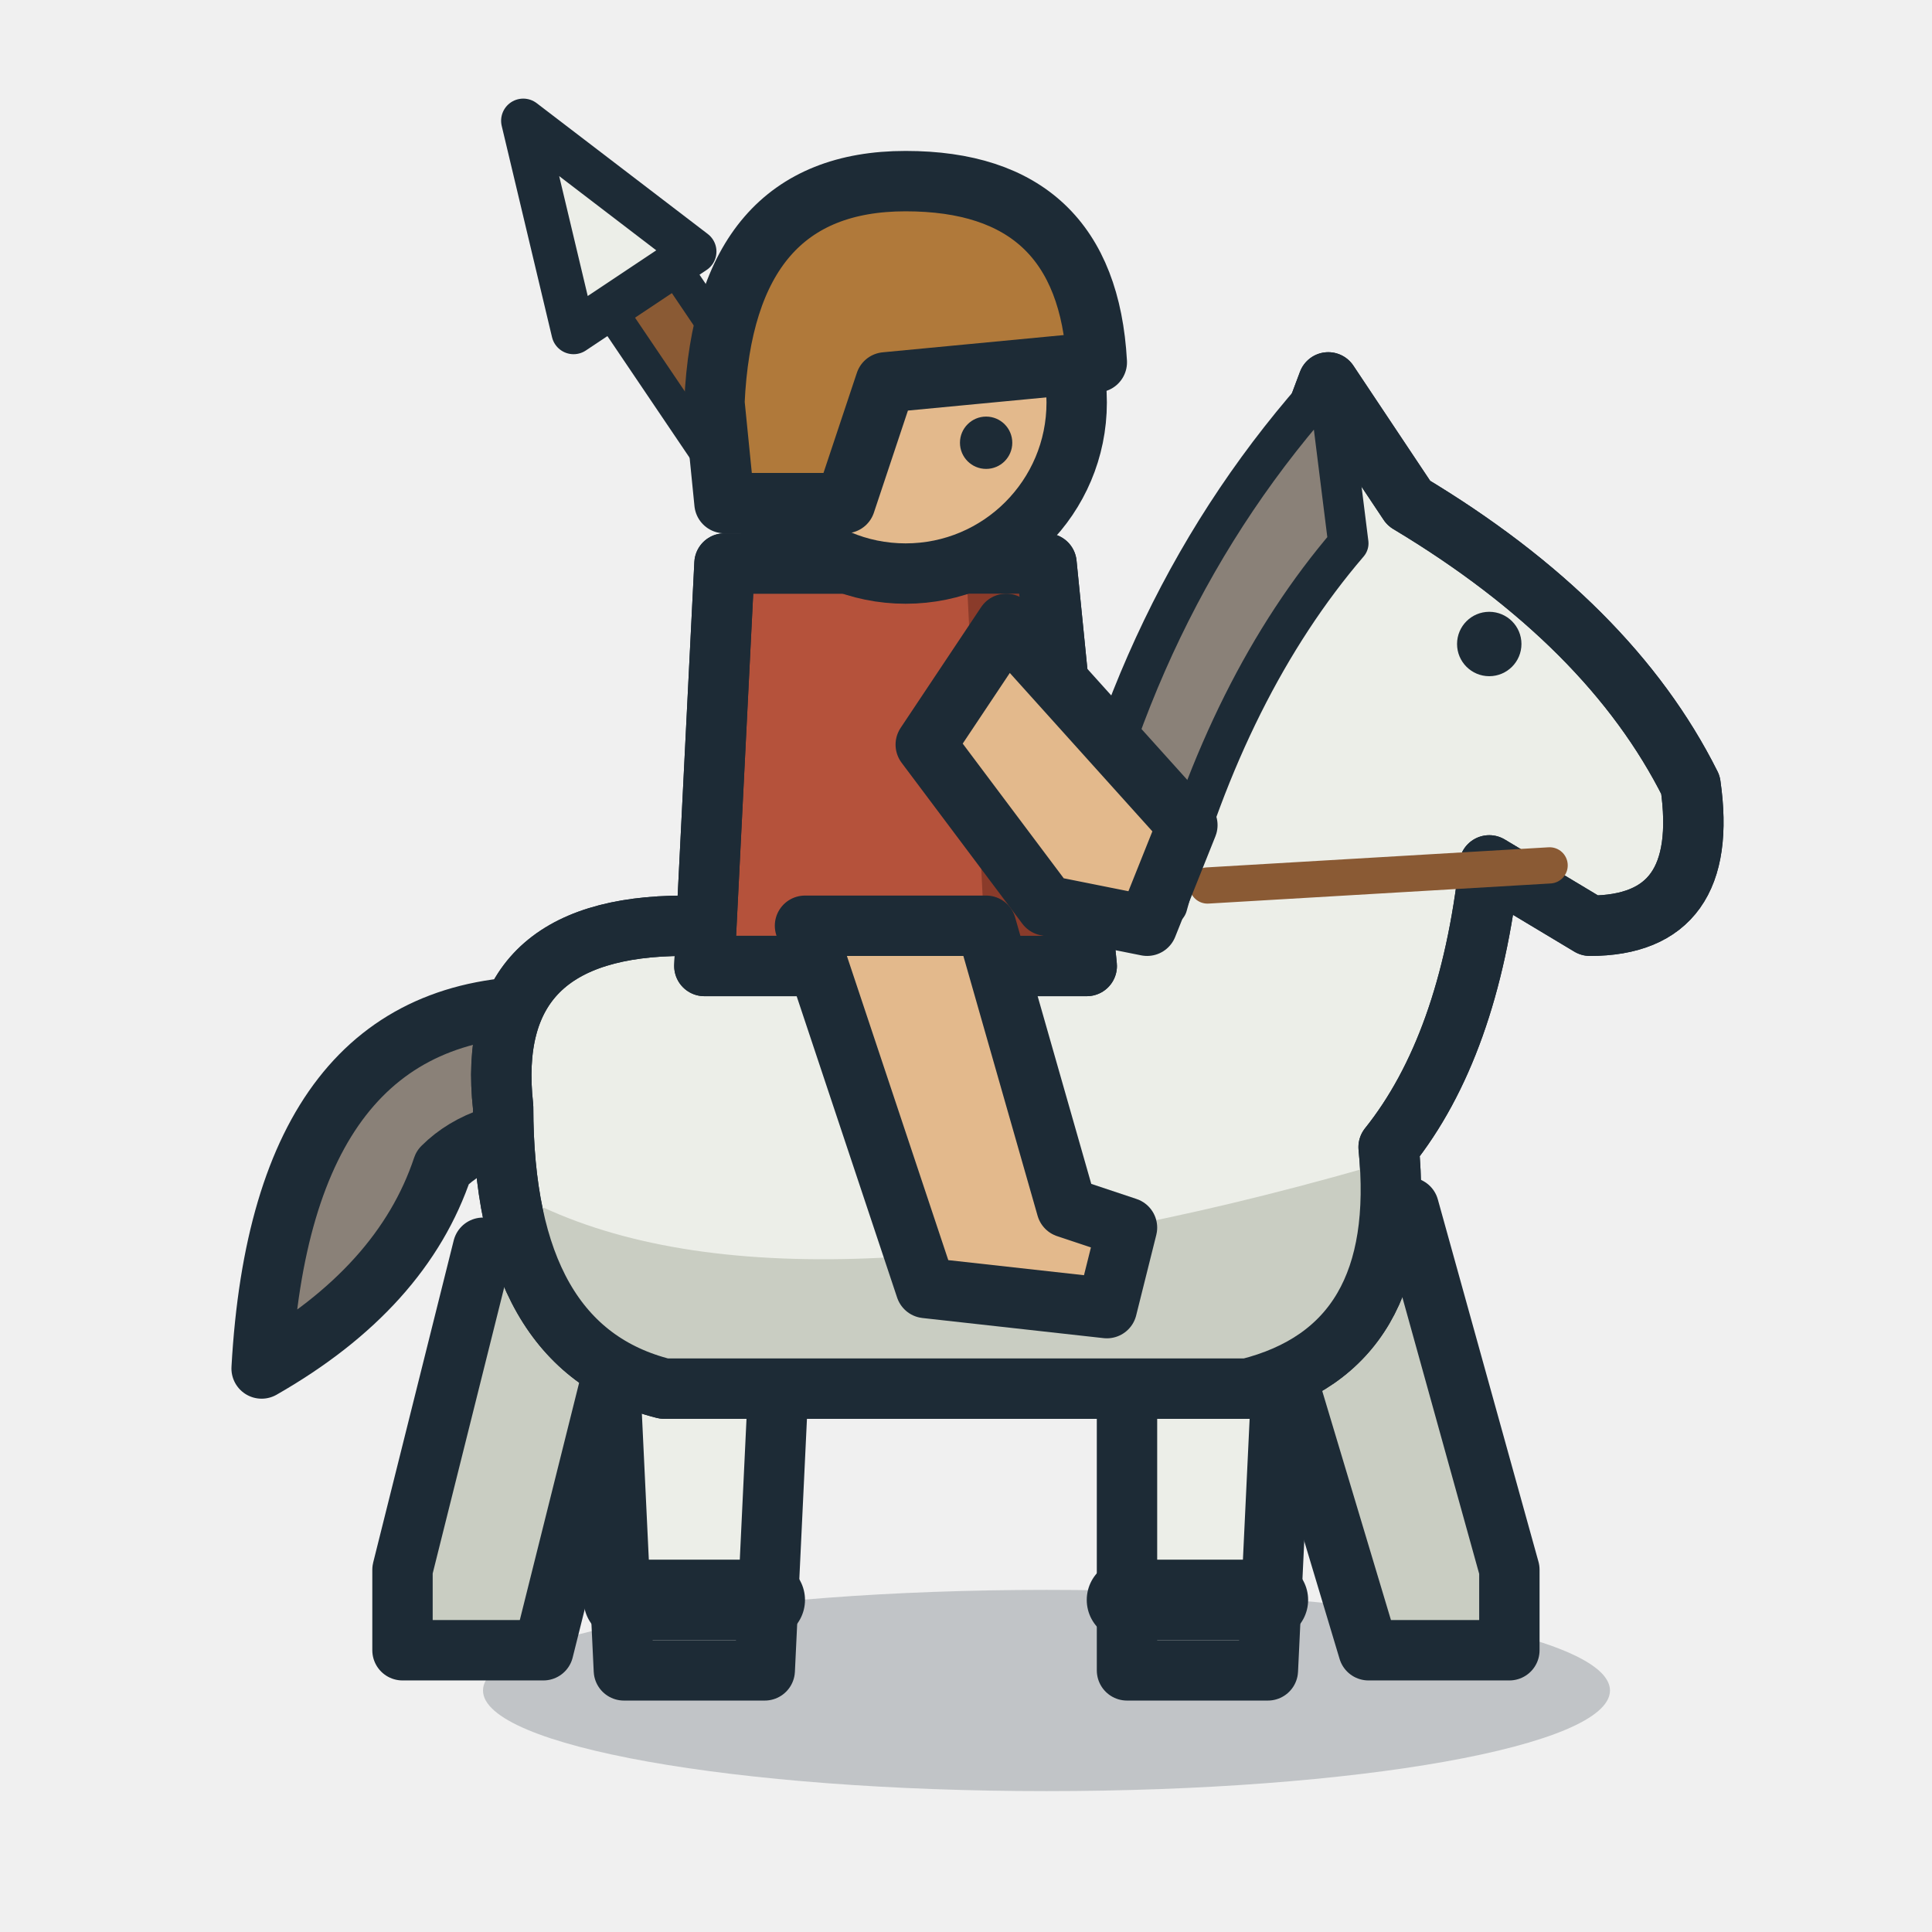
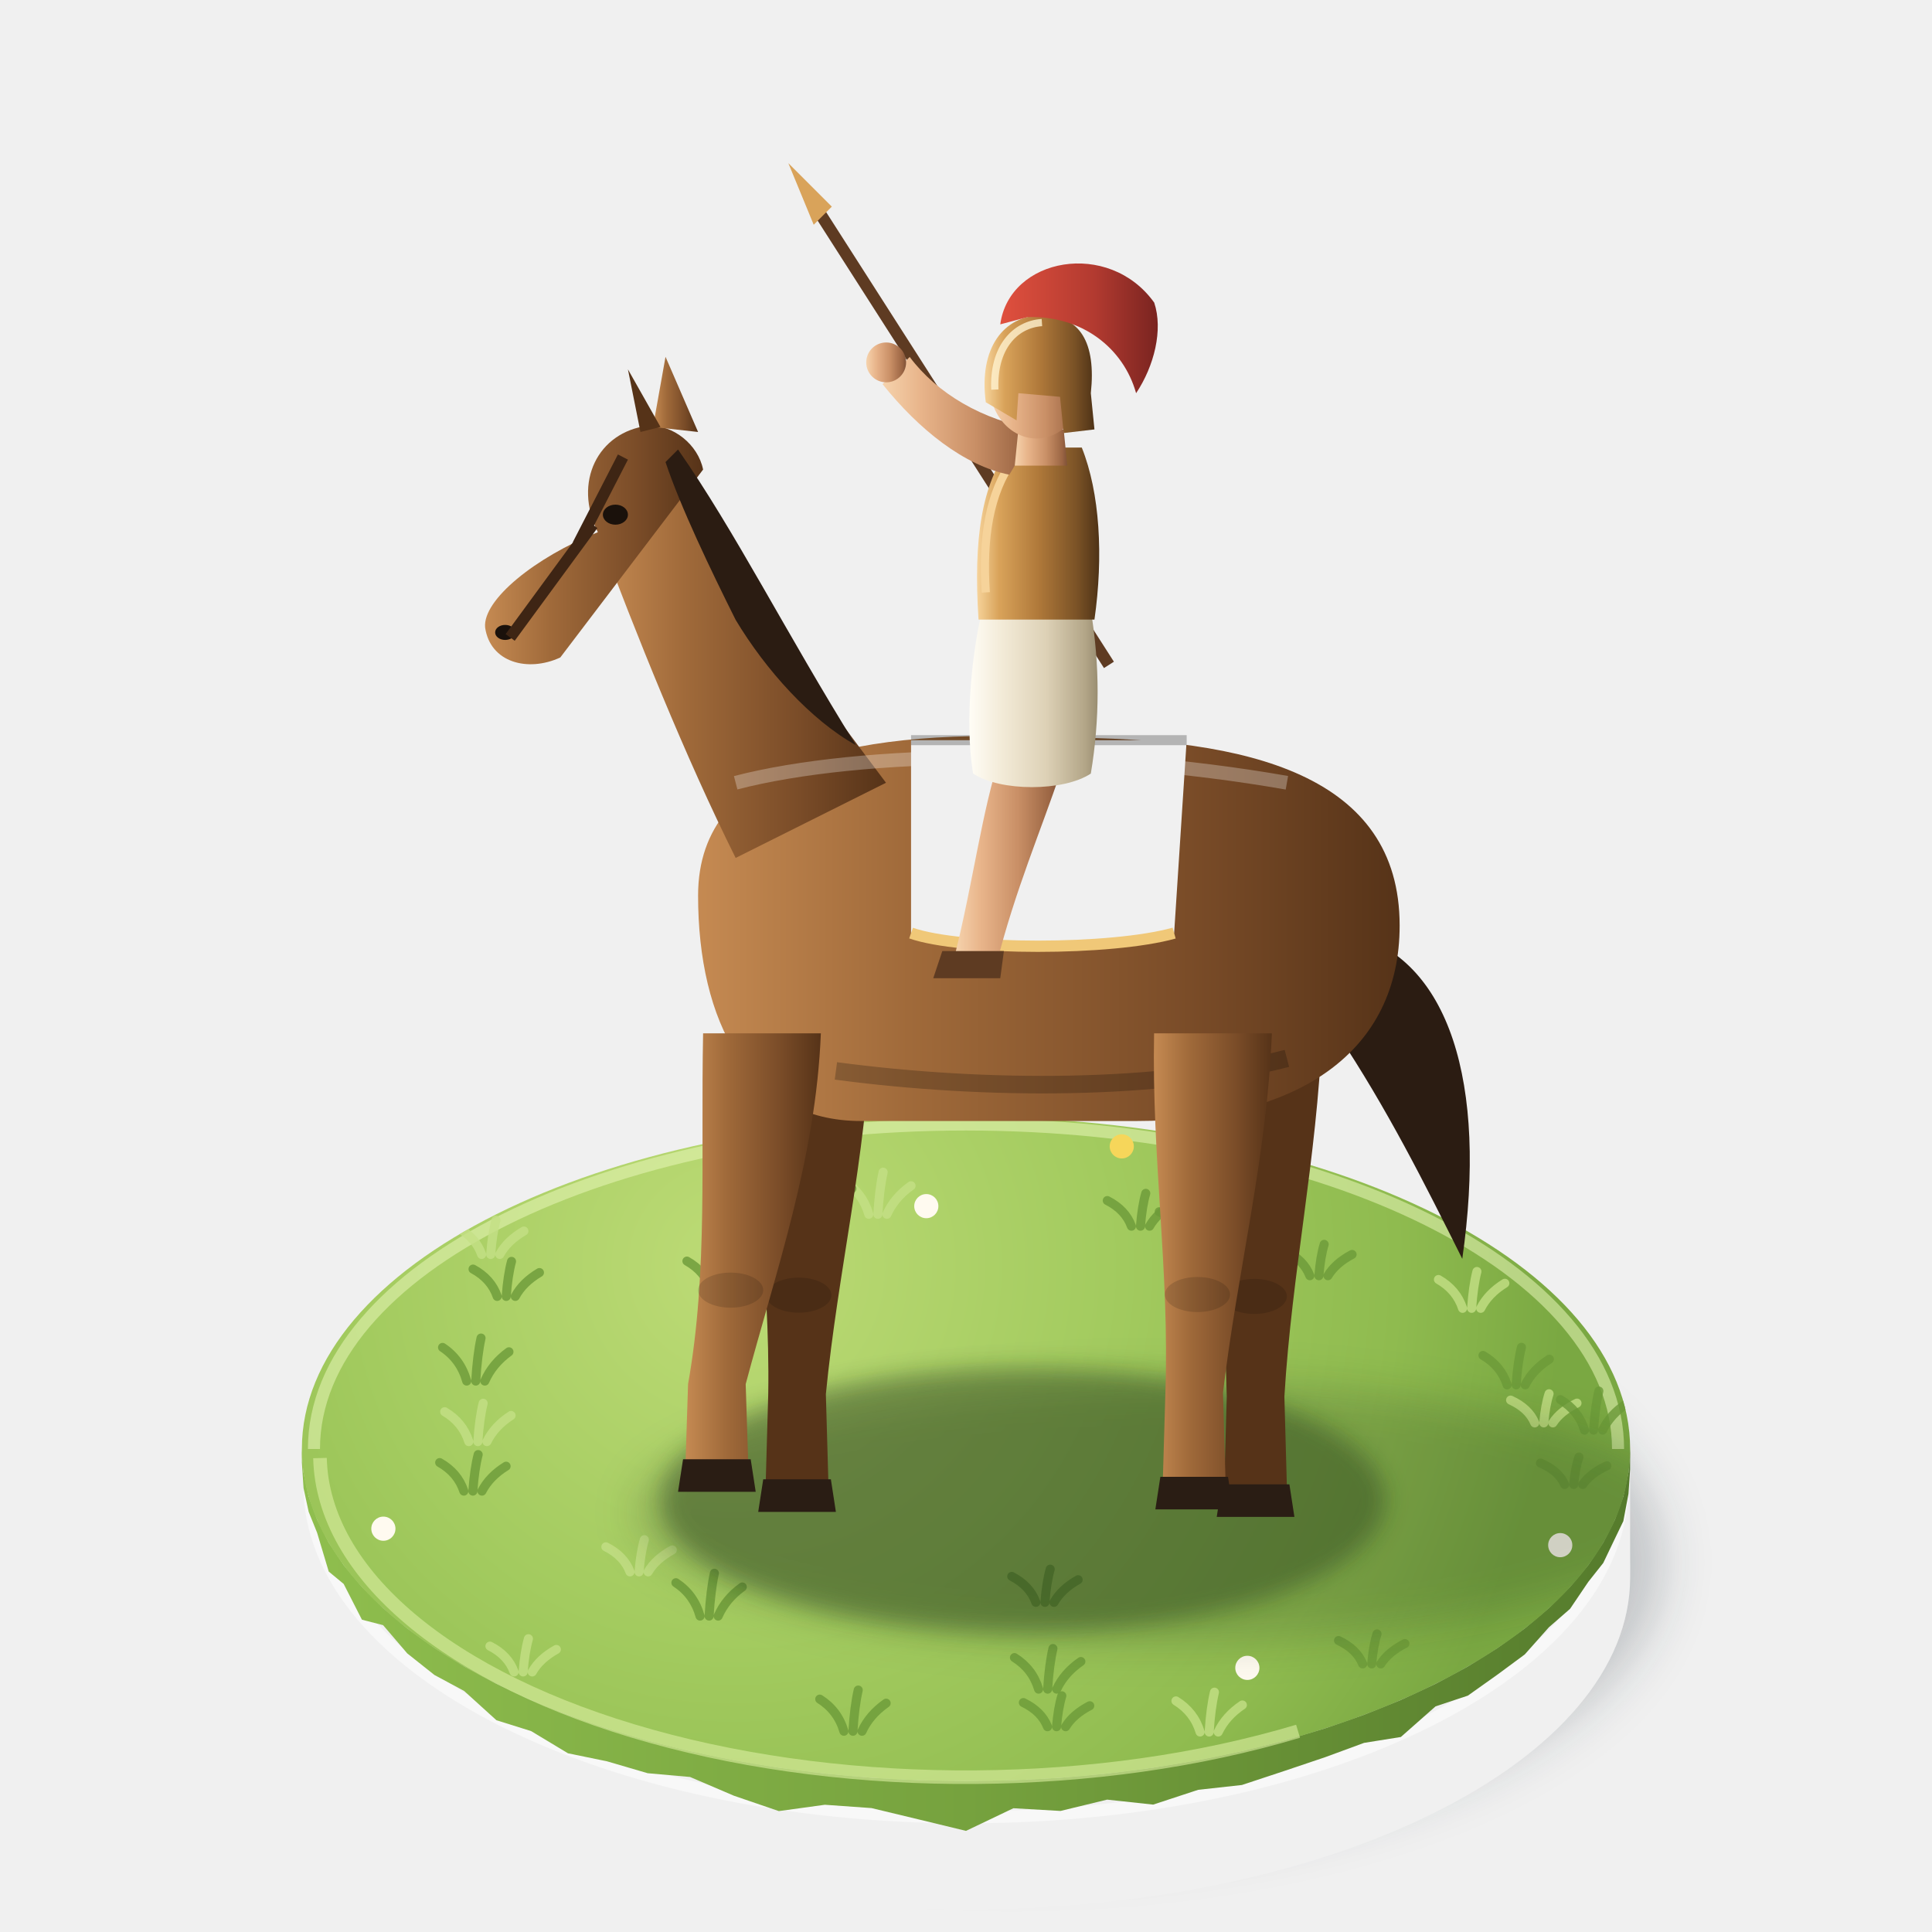
- <svg xmlns="http://www.w3.org/2000/svg" viewBox="0 0 96 96">
-   <ellipse cx="52" cy="84" rx="28" ry="5" fill="#1d2b36" opacity="0.22" />
-   <g stroke="#1d2b36" stroke-width="3" stroke-linejoin="round" stroke-linecap="round">
-     <path d="M27 50 Q14 50 13 68 Q20 64 22 58 Q24 56 28 56 Z" fill="#8a8178" />
-     <path d="M62 62 L70 60 L75 78 L75 82 L68 82 Z" fill="#c9cdc2" />
-     <path d="M24 62 L32 62 L27 82 L20 82 L20 78 Z" fill="#c9cdc2" />
-     <path d="M56 62 L64 62 L63 83 L56 83 Z" fill="#eceee8" />
-     <path d="M30 62 L39 62 L38 83 L31 83 Z" fill="#eceee8" />
-     <path d="M56 79.5 L63 79.5 M31 79.5 L38 79.5" fill="none" stroke-width="4" />
-     <line x1="56" y1="50" x2="31" y2="13" stroke-width="5.5" />
-     <line x1="56" y1="50" x2="31" y2="13" stroke="#8a5a34" stroke-width="2.2" />
-     <path d="M26 6 L34.5 12.5 L28.5 16.5 Z" fill="#eceee8" stroke-width="2.2" />
-     <path d="M25 55 Q24 46 34 46 L54 46 Q60 38 63 27 L66 19 L70 25 Q80 31 84 39 Q85 46 79 46 L74 43 Q73 52 69 57 Q70 67 62 69 L33 69 Q25 67 25 55 Z" fill="#eceee8" />
-     <path d="M27 60 Q40 66 68 58 Q69 67 62 69 L33 69 Q27 67 27 60 Z" fill="#c9cdc2" stroke="none" />
-     <path d="M25 55 Q24 46 34 46 L54 46 Q60 38 63 27 L66 19 L70 25 Q80 31 84 39 Q85 46 79 46 L74 43 Q73 52 69 57 Q70 67 62 69 L33 69 Q25 67 25 55 Z" fill="none" />
-     <path d="M66 19 Q56 30 53 46 L58 45 Q61 34 67 27 Z" fill="#8a8178" stroke-width="2" />
-     <circle cx="74" cy="32" r="1.6" fill="#1d2b36" stroke="none" />
-     <path d="M77 43 L60 44" fill="none" stroke="#8a5a34" stroke-width="1.8" />
-     <path d="M36 28 L52 28 L54 48 L35 48 Z" fill="#b5523b" />
-     <path d="M48 28 L52 28 L54 48 L49 48 Z" fill="#8a3b2a" stroke="none" />
-     <path d="M36 28 L52 28 L54 48 L35 48 Z" fill="none" />
-     <path d="M40 46 L49 46 L53 60 L56 61 L55 65 L46 64 Z" fill="#e3b98c" />
-     <path d="M50 31 L59 41 L57 46 L52 45 L46 37 Z" fill="#e3b98c" />
-     <circle cx="45" cy="20" r="8.5" fill="#e3b98c" />
-     <circle cx="49" cy="22" r="1.3" fill="#1d2b36" stroke="none" />
-     <path d="M35.5 20 Q36 9 45 9 Q54 9 54.5 18 L44 19 L42 25 L36 25 Z" fill="#b0793a" />
+ <svg xmlns="http://www.w3.org/2000/svg" viewBox="0 0 128 128">
+   <defs>
+     <filter id="horseman-blur1_6" x="-40%" y="-40%" width="180%" height="180%">
+       <feGaussianBlur stdDeviation="1.6" />
+     </filter>
+     <linearGradient id="horseman-own" gradientUnits="userSpaceOnUse" x1="20" y1="0" x2="108" y2="0">
+       <stop offset="0" stop-color="#ffffff" />
+       <stop offset="0.3" stop-color="#e6e6e6" />
+       <stop offset="0.6" stop-color="#c4c4c4" />
+       <stop offset="0.86" stop-color="#9a9a9a" />
+       <stop offset="1" stop-color="#747474" />
+     </linearGradient>
+     <linearGradient id="horseman-lip" gradientUnits="userSpaceOnUse" x1="20" y1="0" x2="108" y2="0">
+       <stop offset="0" stop-color="#8fbe4e" />
+       <stop offset="0.5" stop-color="#76a23e" />
+       <stop offset="1" stop-color="#557b2c" />
+     </linearGradient>
+     <radialGradient id="horseman-grass" gradientUnits="userSpaceOnUse" cx="48.6" cy="83.9" r="55">
+       <stop offset="0" stop-color="#bddb76" />
+       <stop offset="0.45" stop-color="#a3cb5f" />
+       <stop offset="0.8" stop-color="#8fbb4f" />
+       <stop offset="1" stop-color="#7aa842" />
+     </radialGradient>
+     <clipPath id="horseman-top">
+       <ellipse cx="64" cy="96" rx="44" ry="22" />
+     </clipPath>
+     <filter id="horseman-blur1_4" x="-40%" y="-40%" width="180%" height="180%">
+       <feGaussianBlur stdDeviation="1.4" />
+     </filter>
+     <filter id="horseman-blur0_7" x="-40%" y="-40%" width="180%" height="180%">
+       <feGaussianBlur stdDeviation="0.7" />
+     </filter>
+     <linearGradient id="horseman-uhorsea06a3a" x1="0" y1="0" x2="1" y2="0">
+       <stop offset="0" stop-color="#c58a52" />
+       <stop offset="0.3" stop-color="#a06a3a" />
+       <stop offset="0.7" stop-color="#7a4c28" />
+       <stop offset="1" stop-color="#563318" />
+     </linearGradient>
+     <linearGradient id="horseman-uacc" x1="0" y1="0" x2="1" y2="0">
+       <stop offset="0" stop-color="#ffffff" />
+       <stop offset="0.35" stop-color="#e6e6e6" />
+       <stop offset="0.7" stop-color="#9a9a9a" />
+       <stop offset="1" stop-color="#747474" />
+     </linearGradient>
+     <linearGradient id="horseman-uskin" x1="0" y1="0" x2="1" y2="0">
+       <stop offset="0" stop-color="#f6d3ad" />
+       <stop offset="0.25" stop-color="#e8b48a" />
+       <stop offset="0.6" stop-color="#c98f66" />
+       <stop offset="0.9" stop-color="#9c6644" />
+       <stop offset="1" stop-color="#7f5238" />
+     </linearGradient>
+     <linearGradient id="horseman-umetal" x1="0" y1="0" x2="1" y2="0">
+       <stop offset="0" stop-color="#f6d39a" />
+       <stop offset="0.18" stop-color="#d9a35a" />
+       <stop offset="0.5" stop-color="#b0793a" />
+       <stop offset="0.82" stop-color="#7a5226" />
+       <stop offset="1" stop-color="#4e3216" />
+     </linearGradient>
+     <linearGradient id="horseman-utunic" x1="0" y1="0" x2="1" y2="0">
+       <stop offset="0" stop-color="#fffdf6" />
+       <stop offset="0.25" stop-color="#f3ebd8" />
+       <stop offset="0.6" stop-color="#ddd1b6" />
+       <stop offset="0.9" stop-color="#b3a688" />
+       <stop offset="1" stop-color="#9a8e72" />
+     </linearGradient>
+     <linearGradient id="horseman-ucrest" x1="0" y1="0" x2="1" y2="0">
+       <stop offset="0" stop-color="#e0503e" />
+       <stop offset="0.6" stop-color="#b23a30" />
+       <stop offset="1" stop-color="#7a2420" />
+     </linearGradient>
+     <filter id="horseman-blk" color-interpolation-filters="sRGB">
+       <feColorMatrix type="matrix" values="0 0 0 0 0 0 0 0 0 0 0 0 0 0 0 0 0 0 1 0" />
+     </filter>
+     <mask id="horseman-hole1" maskUnits="userSpaceOnUse" x="-2000" y="-2000" width="4000" height="4000">
+       <rect x="-2000" y="-2000" width="4000" height="4000" fill="#fff" />
+       <g filter="url(#horseman-blk)">
+         <path d="M20,96.5 A44,22 0 0 0 108,96.5 L108,104.5 A44,22 0 0 1 20,104.5Z" fill="url(#horseman-own)" />
+         <path d="M20,103.1 A44,22 0 0 0 108,103.1 L108,104.5 A44,22 0 0 1 20,104.5Z" fill="#4e4e4e" opacity="0.35" />
+       </g>
+     </mask>
+     <mask id="horseman-hole2" maskUnits="userSpaceOnUse" x="-2000" y="-2000" width="4000" height="4000">
+       <rect x="-2000" y="-2000" width="4000" height="4000" fill="#fff" />
+       <g filter="url(#horseman-blk)">
+         <g transform="translate(67 100) scale(0.83)">
+           <path d="M-8,-61.4 L14,-61.4 L13,-46 C8,-44.6 -4,-44.6 -8,-46Z" fill="url(#horseman-uacc)" />
+         </g>
+       </g>
+     </mask>
+     <mask id="horseman-hole3" maskUnits="userSpaceOnUse" x="-2000" y="-2000" width="4000" height="4000">
+       <rect x="-2000" y="-2000" width="4000" height="4000" fill="#fff" />
+       <g filter="url(#horseman-blk)">
+         <g transform="translate(68.67 51.25) scale(0.6)">
+           <path d="M2,-40 C10,-40 18,-34 24,-22 C19,-23 16,-20 13,-15 C11,-22 8,-28 2,-30Z" fill="url(#horseman-uacc)" />
+         </g>
+       </g>
+     </mask>
+   </defs>
+   <g>
+     <g mask="url(#horseman-hole3)">
+       <g mask="url(#horseman-hole2)">
+         <g mask="url(#horseman-hole1)">
+           <ellipse cx="67" cy="103.5" rx="43.12" ry="19.8" fill="#1d2b36" opacity="0.22" filter="url(#horseman-blur1_6)" />
+         </g>
+         <path d="M20.5,98.4 A43.5,22 0 0 0 107.5,98.4" fill="none" stroke="#fff" stroke-width="0.8" opacity="0.5" />
+         <path d="M20,96 L20.11,97.57 L20.45,99.13 L21.01,100.68 L21.78,102.2 L22.77,103.69 L23.98,105.14 L25.38,106.54 L26.98,107.89 L28.78,109.18 L30.75,110.41 L32.89,111.56 L35.19,112.63 L37.63,113.61 L40.21,114.51 L42.91,115.31 L45.72,116.01 L48.62,116.61 L51.6,117.11 L54.65,117.5 L57.74,117.78 L60.86,117.94 L64,118 L67.14,117.94 L70.26,117.78 L73.35,117.5 L76.4,117.11 L79.38,116.61 L82.28,116.01 L85.09,115.31 L87.79,114.51 L90.37,113.61 L92.81,112.63 L95.11,111.56 L97.25,110.41 L99.22,109.18 L101.02,107.89 L102.62,106.54 L104.02,105.14 L105.23,103.69 L106.22,102.2 L106.99,100.68 L107.55,99.13 L107.89,97.57 L108,96 L108,97.35 L107.89,98.97 L107.55,100.78 L106.99,101.94 L106.22,103.55 L105.23,104.8 L104.02,106.59 L102.62,107.81 L101.02,109.61 L99.22,110.94 L97.25,112.34 L95.11,113.05 L92.81,115.08 L90.37,115.47 L87.79,116.42 L85.09,117.33 L82.28,118.26 L79.38,118.58 L76.4,119.56 L73.35,119.23 L70.26,119.98 L67.14,119.8 L64,121.3 L60.86,120.54 L57.74,119.79 L54.65,119.57 L51.6,119.99 L48.62,118.97 L45.72,117.73 L42.91,117.48 L40.21,116.69 L37.63,116.16 L35.19,114.69 L32.89,113.97 L30.75,112.03 L28.78,110.97 L26.98,109.54 L25.38,107.67 L23.98,107.31 L22.77,104.94 L21.78,104.12 L21.01,101.55 L20.45,100.16 L20.11,98.59 L20,96.89Z" fill="url(#horseman-lip)" />
+         <ellipse cx="64" cy="96" rx="44" ry="22" fill="url(#horseman-grass)" />
+         <path d="M21.2,96.6 A42.8,21.4 0 0 0 86,114.7" fill="none" stroke="#dcefa2" stroke-width="0.9" opacity="0.6" />
+         <path d="M20.8,96 A43.2,21.5 0 0 1 107.2,96" fill="none" stroke="#e8f5b8" stroke-width="0.8" opacity="0.55" />
+         <g clip-path="url(#horseman-top)">
+           <path d="M68.63,106.16 q-0.4,-1.1 -1.6,-1.72 M69.23,106.16 q0.1,-1.32 0.35,-2.2 M69.83,106.16 q0.5,-0.88 1.6,-1.5" stroke="#6c9a38" stroke-width="0.6" stroke-linecap="round" fill="none" opacity="0.8" />
+           <path d="M31.06,95.51 q-0.4,-1.27 -1.6,-1.98 M31.66,95.51 q0.1,-1.53 0.35,-2.54 M32.26,95.51 q0.5,-1.02 1.6,-1.73" stroke="#c4e086" stroke-width="0.6" stroke-linecap="round" fill="none" opacity="0.8" />
+           <path d="M57.56,80.45 q-0.4,-1.39 -1.6,-2.17 M58.16,80.45 q0.1,-1.67 0.35,-2.79 M58.76,80.45 q0.5,-1.11 1.6,-1.89" stroke="#c4e086" stroke-width="0.6" stroke-linecap="round" fill="none" opacity="0.8" />
+           <path d="M103.66,98.35 q-0.4,-0.91 -1.6,-1.42 M104.26,98.35 q0.1,-1.09 0.35,-1.82 M104.86,98.35 q0.5,-0.73 1.6,-1.24" stroke="#6c9a38" stroke-width="0.6" stroke-linecap="round" fill="none" opacity="0.8" />
+           <path d="M30.73,98.79 q-0.4,-1.21 -1.6,-1.89 M31.33,98.79 q0.1,-1.45 0.35,-2.42 M31.93,98.79 q0.5,-0.97 1.6,-1.65" stroke="#6c9a38" stroke-width="0.6" stroke-linecap="round" fill="none" opacity="0.8" />
+           <path d="M34.06,110.77 q-0.4,-1.1 -1.6,-1.71 M34.66,110.77 q0.1,-1.32 0.35,-2.2 M35.26,110.77 q0.5,-0.88 1.6,-1.49" stroke="#c4e086" stroke-width="0.6" stroke-linecap="round" fill="none" opacity="0.8" />
+           <path d="M74.96,81.24 q-0.4,-1.09 -1.6,-1.7 M75.56,81.24 q0.1,-1.31 0.35,-2.18 M76.16,81.24 q0.5,-0.87 1.6,-1.48" stroke="#6c9a38" stroke-width="0.6" stroke-linecap="round" fill="none" opacity="0.8" />
+           <path d="M78.4,81.74 q-0.4,-0.94 -1.6,-1.46 M79,81.74 q0.1,-1.12 0.35,-1.87 M79.6,81.74 q0.5,-0.75 1.6,-1.27" stroke="#6c9a38" stroke-width="0.6" stroke-linecap="round" fill="none" opacity="0.8" />
+           <path d="M101.68,94.27 q-0.4,-0.96 -1.6,-1.51 M102.28,94.27 q0.1,-1.16 0.35,-1.93 M102.88,94.27 q0.5,-0.77 1.6,-1.31" stroke="#c4e086" stroke-width="0.6" stroke-linecap="round" fill="none" opacity="0.8" />
+           <path d="M53.64,80.7 q-0.4,-1.44 -1.6,-2.24 M54.24,80.7 q0.1,-1.72 0.35,-2.87 M54.84,80.7 q0.5,-1.15 1.6,-1.95" stroke="#6c9a38" stroke-width="0.6" stroke-linecap="round" fill="none" opacity="0.8" />
+           <path d="M68.81,111.91 q-0.4,-1.34 -1.6,-2.09 M69.41,111.91 q0.1,-1.61 0.35,-2.69 M70.01,111.91 q0.5,-1.07 1.6,-1.83" stroke="#6c9a38" stroke-width="0.6" stroke-linecap="round" fill="none" opacity="0.8" />
+           <path d="M31.91,83.11 q-0.4,-1.14 -1.6,-1.77 M32.51,83.11 q0.1,-1.36 0.35,-2.27 M33.11,83.11 q0.5,-0.91 1.6,-1.55" stroke="#c4e086" stroke-width="0.6" stroke-linecap="round" fill="none" opacity="0.8" />
+           <path d="M90.28,110.24 q-0.4,-0.99 -1.6,-1.55 M90.88,110.24 q0.1,-1.19 0.35,-1.99 M91.48,110.24 q0.5,-0.79 1.6,-1.35" stroke="#6c9a38" stroke-width="0.6" stroke-linecap="round" fill="none" opacity="0.8" />
+           <path d="M99.85,91.75 q-0.4,-1.25 -1.6,-1.95 M100.45,91.75 q0.1,-1.5 0.35,-2.49 M101.05,91.75 q0.5,-1 1.6,-1.7" stroke="#6c9a38" stroke-width="0.6" stroke-linecap="round" fill="none" opacity="0.8" />
+           <path d="M86.78,84.52 q-0.4,-1.04 -1.6,-1.62 M87.38,84.52 q0.1,-1.25 0.35,-2.08 M87.98,84.52 q0.5,-0.83 1.6,-1.41" stroke="#6c9a38" stroke-width="0.6" stroke-linecap="round" fill="none" opacity="0.8" />
+           <path d="M47.11,85.45 q-0.4,-1.22 -1.6,-1.9 M47.71,85.45 q0.1,-1.46 0.35,-2.44 M48.31,85.45 q0.5,-0.97 1.6,-1.66" stroke="#6c9a38" stroke-width="0.6" stroke-linecap="round" fill="none" opacity="0.8" />
+           <path d="M55.91,114.7 q-0.4,-1.37 -1.6,-2.13 M56.51,114.7 q0.1,-1.64 0.35,-2.73 M57.11,114.7 q0.5,-1.09 1.6,-1.86" stroke="#6c9a38" stroke-width="0.6" stroke-linecap="round" fill="none" opacity="0.8" />
+           <path d="M104.98,94.75 q-0.4,-1.3 -1.6,-2.02 M105.58,94.75 q0.1,-1.56 0.35,-2.59 M106.18,94.75 q0.5,-1.04 1.6,-1.76" stroke="#6c9a38" stroke-width="0.6" stroke-linecap="round" fill="none" opacity="0.8" />
+           <path d="M41.74,104.14 q-0.4,-1.06 -1.6,-1.66 M42.34,104.14 q0.1,-1.28 0.35,-2.13 M42.94,104.14 q0.5,-0.85 1.6,-1.45" stroke="#c4e086" stroke-width="0.6" stroke-linecap="round" fill="none" opacity="0.8" />
+           <path d="M79.51,114.75 q-0.4,-1.32 -1.6,-2.06 M80.11,114.75 q0.1,-1.58 0.35,-2.64 M80.71,114.75 q0.5,-1.05 1.6,-1.79" stroke="#c4e086" stroke-width="0.6" stroke-linecap="round" fill="none" opacity="0.8" />
+           <path d="M69.4,114.4 q-0.4,-1.02 -1.6,-1.6 M70,114.4 q0.1,-1.23 0.35,-2.05 M70.6,114.4 q0.5,-0.82 1.6,-1.39" stroke="#6c9a38" stroke-width="0.6" stroke-linecap="round" fill="none" opacity="0.8" />
+           <path d="M96.9,86.68 q-0.4,-1.22 -1.6,-1.91 M97.5,86.68 q0.1,-1.47 0.35,-2.44 M98.1,86.68 q0.5,-0.98 1.6,-1.66" stroke="#c4e086" stroke-width="0.6" stroke-linecap="round" fill="none" opacity="0.8" />
+           <path d="M46.38,107.07 q-0.4,-1.42 -1.6,-2.21 M46.98,107.07 q0.1,-1.7 0.35,-2.84 M47.58,107.07 q0.5,-1.14 1.6,-1.93" stroke="#6c9a38" stroke-width="0.6" stroke-linecap="round" fill="none" opacity="0.8" />
+           <path d="M30.92,91.5 q-0.4,-1.43 -1.6,-2.23 M31.52,91.5 q0.1,-1.71 0.35,-2.85 M32.12,91.5 q0.5,-1.14 1.6,-1.94" stroke="#6c9a38" stroke-width="0.6" stroke-linecap="round" fill="none" opacity="0.8" />
+           <path d="M51.38,79.52 q-0.4,-1.19 -1.6,-1.85 M51.98,79.52 q0.1,-1.42 0.35,-2.37 M52.58,79.52 q0.5,-0.95 1.6,-1.61" stroke="#6c9a38" stroke-width="0.6" stroke-linecap="round" fill="none" opacity="0.8" />
+           <path d="M32.94,85.89 q-0.4,-1.16 -1.6,-1.81 M33.54,85.89 q0.1,-1.39 0.35,-2.32 M34.14,85.89 q0.5,-0.93 1.6,-1.58" stroke="#6c9a38" stroke-width="0.6" stroke-linecap="round" fill="none" opacity="0.8" />
+           <circle cx="103.37" cy="102.37" r="0.8" fill="#fffaf0" />
+           <circle cx="74.32" cy="75.95" r="0.8" fill="#f6d65a" />
+           <circle cx="25.4" cy="101.28" r="0.8" fill="#fffaf0" />
+           <circle cx="82.64" cy="110.5" r="0.8" fill="#fffaf0" />
+           <circle cx="61.37" cy="79.91" r="0.8" fill="#fffaf0" />
+         </g>
+         <g clip-path="url(#horseman-top)">
+           <ellipse cx="76.9" cy="100.2" rx="34.8" ry="8.68" fill="#1f3315" opacity="0.21" filter="url(#horseman-blur1_4)" />
+           <ellipse cx="67.8" cy="99.4" rx="24" ry="8.76" fill="#1f3315" opacity="0.38" filter="url(#horseman-blur0_7)" />
+         </g>
+         <g transform="translate(67 100) scale(0.83)">
+           <path d="M-20.6,-38 C-20.8,-28 -19.24,-19 -19.4,-9.2 L-19.6,-2.2 L-14.6,-2.2 L-14.8,-9.2 C-13.84,-19 -11.6,-28 -11.2,-38Z" fill="#563318" />
+           <path d="M-19.8,-2.4 L-14.4,-2.4 L-14,0.2 L-20.2,0.2Z" fill="#2a1d14" />
+           <ellipse cx="-16.96" cy="-17.1" rx="2.6" ry="1.4" fill="#000" opacity="0.14" />
+         </g>
+         <g transform="translate(67 100) scale(0.83)">
+           <path d="M15.4,-38 C15.2,-28 17,-19 17.2,-9 L17,-1.8 L22,-1.8 L21.8,-9 C22.4,-19 24.4,-28 24.8,-38Z" fill="#563318" />
+           <path d="M16.8,-2 L22.2,-2 L22.6,0.6 L16.4,0.6Z" fill="#2a1d14" />
+           <ellipse cx="19.4" cy="-17" rx="2.6" ry="1.4" fill="#000" opacity="0.14" />
+         </g>
+         <g transform="translate(67 100) scale(0.83)">
+           <path d="M27,-46 C35,-44 38,-34 36,-20 C33,-26 30,-32 26,-38Z" fill="#2b1c12" />
+         </g>
+         <g transform="translate(67 100) scale(0.83)">
+           <path d="M-25,-49 C-25,-60 -12,-62.4 4,-61.6 C19,-61.6 31,-58.6 31,-46.6 C31,-36.6 23,-31 10,-31 L-12,-31 C-21,-31 -25,-39 -25,-49Z" fill="url(#horseman-uhorsea06a3a)" />
+           <path d="M-22,-52 C-26,-60 -30,-70 -33,-78 L-27,-82 C-22,-74 -16,-66 -10,-58Z" fill="url(#horseman-uhorsea06a3a)" />
+           <path d="M-33,-78 C-35,-82 -33,-86 -29,-86.5 C-27,-86.6 -25,-85 -24.6,-83 L-36,-68 C-38.6,-66.8 -41.6,-67.6 -42,-70.4 C-42.2,-72.6 -38,-76 -33,-78Z" fill="url(#horseman-uhorsea06a3a)" />
+           <path d="M-28.6,-86.4 L-27.6,-92 L-25,-86" fill="url(#horseman-uhorsea06a3a)" />
+           <path d="M-29.6,-86 L-30.6,-91 L-28,-86.4" fill="#563318" />
+           <ellipse cx="-31.6" cy="-79.4" rx="1" ry="0.8" fill="#1a110b" />
+           <ellipse cx="-40.4" cy="-70" rx="0.8" ry="0.6" fill="#1a110b" />
+           <path d="M-26.6,-84.6 C-22,-78 -18,-70 -12.4,-61 C-16,-63 -19.6,-67 -22,-71 C-24,-75 -26.4,-80 -27.6,-83.6Z" fill="#2b1c12" />
+           <path d="M-22,-58 C-12,-60.6 6,-60.8 22,-58" fill="none" stroke="#fff" stroke-width="1.1" opacity="0.28" />
+           <path d="M-14,-35 C-2,-33.4 12,-33.4 22,-36" fill="none" stroke="#000" stroke-width="1.4" opacity="0.22" />
+         </g>
+       </g>
+       <g transform="translate(67 100) scale(0.83)">
+         <path d="M-8,-46 C-4,-44.6 8,-44.6 13,-46" fill="none" stroke="#f0c878" stroke-width="0.9" />
+         <path d="M-8,-61.4 L14,-61.4" stroke="#000" stroke-width="0.8" opacity="0.25" />
+       </g>
+       <g transform="translate(67 100) scale(0.83)">
+         <path d="M-24.6,-38 C-24.8,-28 -24.2,-19 -25.8,-10 L-26,-3.8 L-21,-3.8 L-21.2,-10 C-18.8,-19 -15.6,-28 -15.2,-38Z" fill="url(#horseman-uhorsea06a3a)" />
+         <path d="M-26.2,-4 L-20.8,-4 L-20.4,-1.4 L-26.6,-1.4Z" fill="#2a1d14" />
+         <ellipse cx="-22.4" cy="-17.5" rx="2.6" ry="1.4" fill="#000" opacity="0.14" />
+       </g>
+       <g transform="translate(67 100) scale(0.83)">
+         <path d="M11.4,-38 C11.2,-28 12.64,-19 12.3,-9.3 L12.1,-2.4 L17.1,-2.4 L16.9,-9.3 C18.04,-19 20.4,-28 20.8,-38Z" fill="url(#horseman-uhorsea06a3a)" />
+         <path d="M11.9,-2.6 L17.3,-2.6 L17.7,0 L11.5,0Z" fill="#2a1d14" />
+         <ellipse cx="14.86" cy="-17.15" rx="2.6" ry="1.4" fill="#000" opacity="0.14" />
+       </g>
+       <g transform="translate(67 100) scale(0.83)">
+         <path d="M-33.4,-78.6 L-40,-69.6 M-31,-84 L-34.6,-77" stroke="#3e2514" stroke-width="0.9" />
+       </g>
+     </g>
+     <g transform="translate(68.67 51.25) scale(0.6)">
+       <path d="M-24,-62 L8,-12" stroke="#5e3b22" stroke-width="1.3" />
+       <path d="M-27.4,-67.4 L-22.6,-62.6 L-24.6,-60.6Z" fill="#d9a35a" />
+       <path d="M-4,-2 C-6,4 -7,12 -9,20 L-4.4,21 C-2.4,13 0.6,6 2.6,0Z" fill="url(#horseman-uskin)" />
+       <path d="M-10.4,19.6 L-3.6,19.6 L-4,22.6 L-11.4,22.6Z" fill="#5e3b22" />
+       <path d="M-7,0 C-8,-6 -7,-14 -6,-18 L6,-18 C7,-12 7,-6 6,0 C3,2 -4,2 -7,0Z" fill="url(#horseman-utunic)" />
+       <path d="M-6.4,-17 C-7,-26 -6,-32 -3,-36 L5,-36 C7,-31 7.4,-24 6.4,-17Z" fill="url(#horseman-umetal)" />
+       <path d="M-5.6,-20 C-6,-26 -5.2,-31 -2.6,-34.6" fill="none" stroke="#f6d39a" stroke-width="0.9" />
+       <path d="M-3,-33 C-8,-34 -13,-38 -17,-43 L-14,-46 C-11,-42 -6,-39 0,-38Z" fill="url(#horseman-uskin)" />
+       <circle cx="-16.6" cy="-45.4" r="2.2" fill="url(#horseman-uskin)" />
+       <path d="M-2,-38 L3,-38 L3.4,-34 L-2.4,-34Z" fill="url(#horseman-uskin)" />
+       <ellipse cx="0" cy="-43" rx="5.2" ry="6" fill="url(#horseman-uskin)" />
+       <ellipse cx="-3.4" cy="-43.6" rx="0.6" ry="0.5" fill="#2a1d14" />
+     </g>
+     <g transform="translate(68.67 51.25) scale(0.6)">
+       <path d="M-5.6,-41 C-6.4,-47 -3.6,-50.6 0.6,-50.6 C4.8,-50.6 6.6,-47.6 6,-42 L6.4,-38 L3,-37.6 L2.6,-41.6 L-2,-42 L-2.2,-39 Z" fill="url(#horseman-umetal)" />
+       <path d="M-4.6,-42.4 C-4.8,-47 -2.4,-49.6 0.6,-49.8" fill="none" stroke="#fff3cf" stroke-width="0.8" opacity="0.8" />
+     </g>
+     <g transform="translate(68.67 51.25) scale(0.6)">
+       <path d="M-4,-49.6 C-3,-57 8,-59 13,-52 C14,-49 13,-45 11,-42 C9.6,-47 5,-50.6 -1,-50.4Z" fill="url(#horseman-ucrest)" />
+     </g>
  </g>
</svg>
